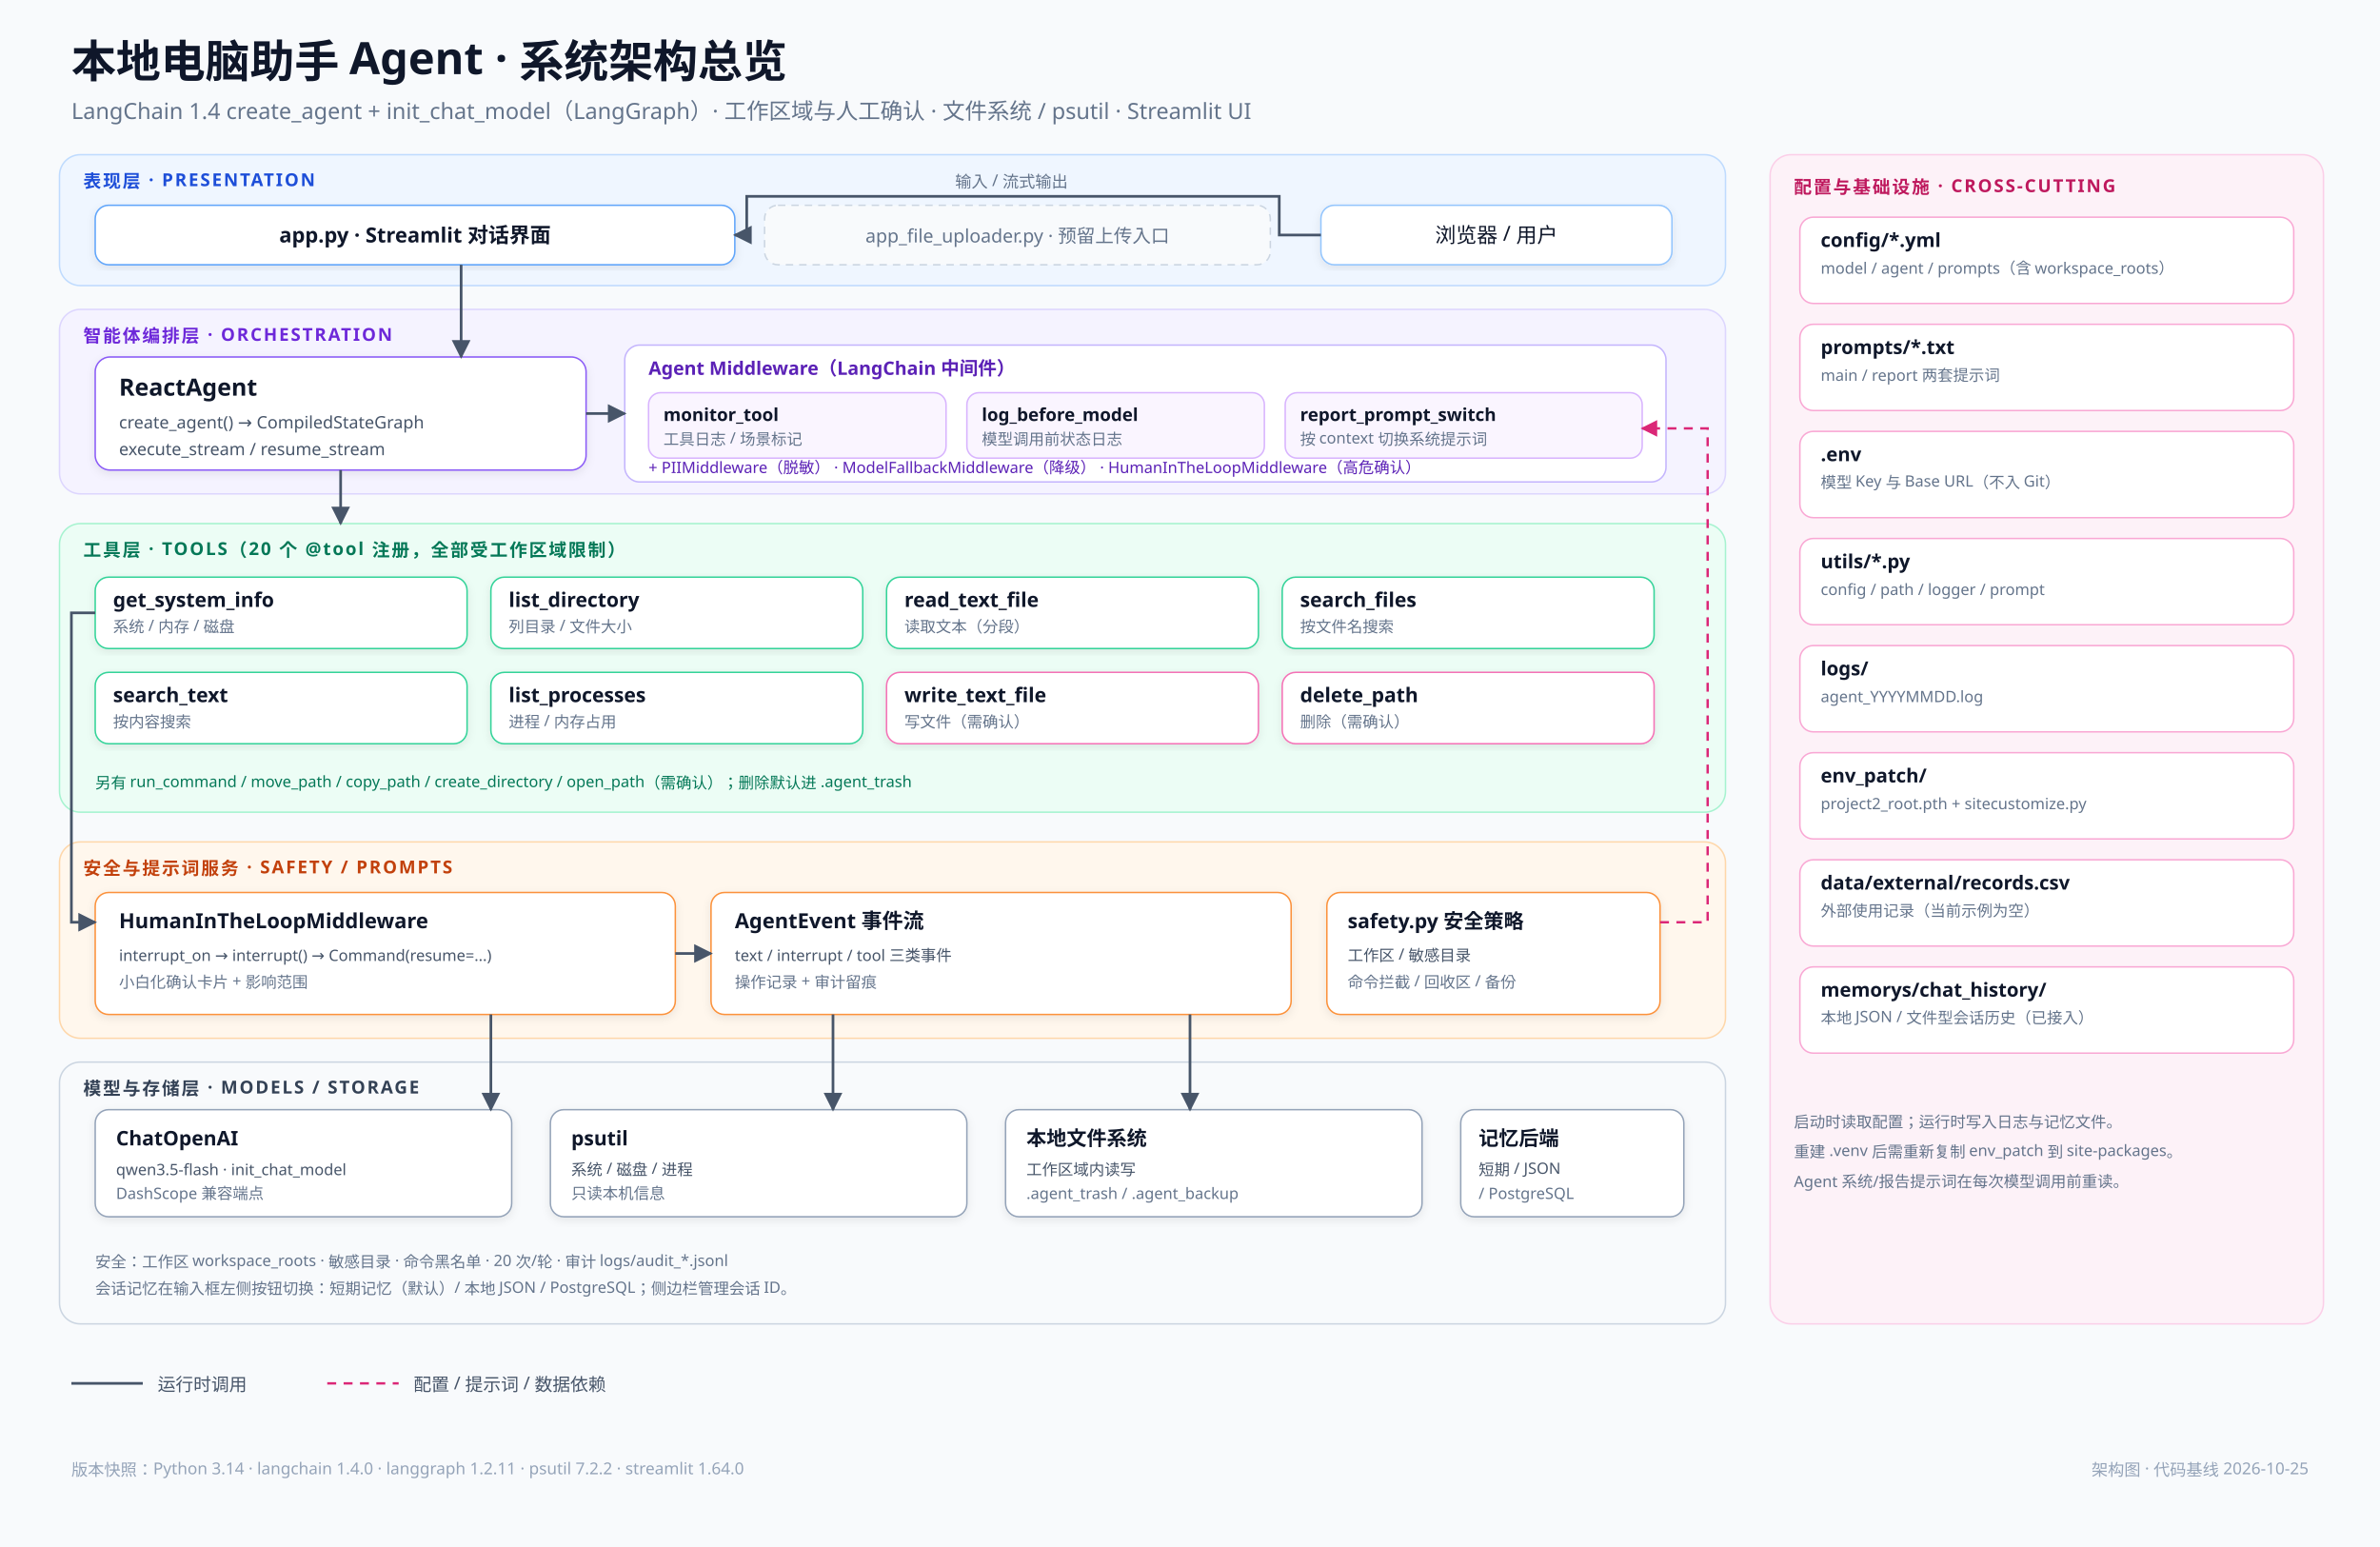
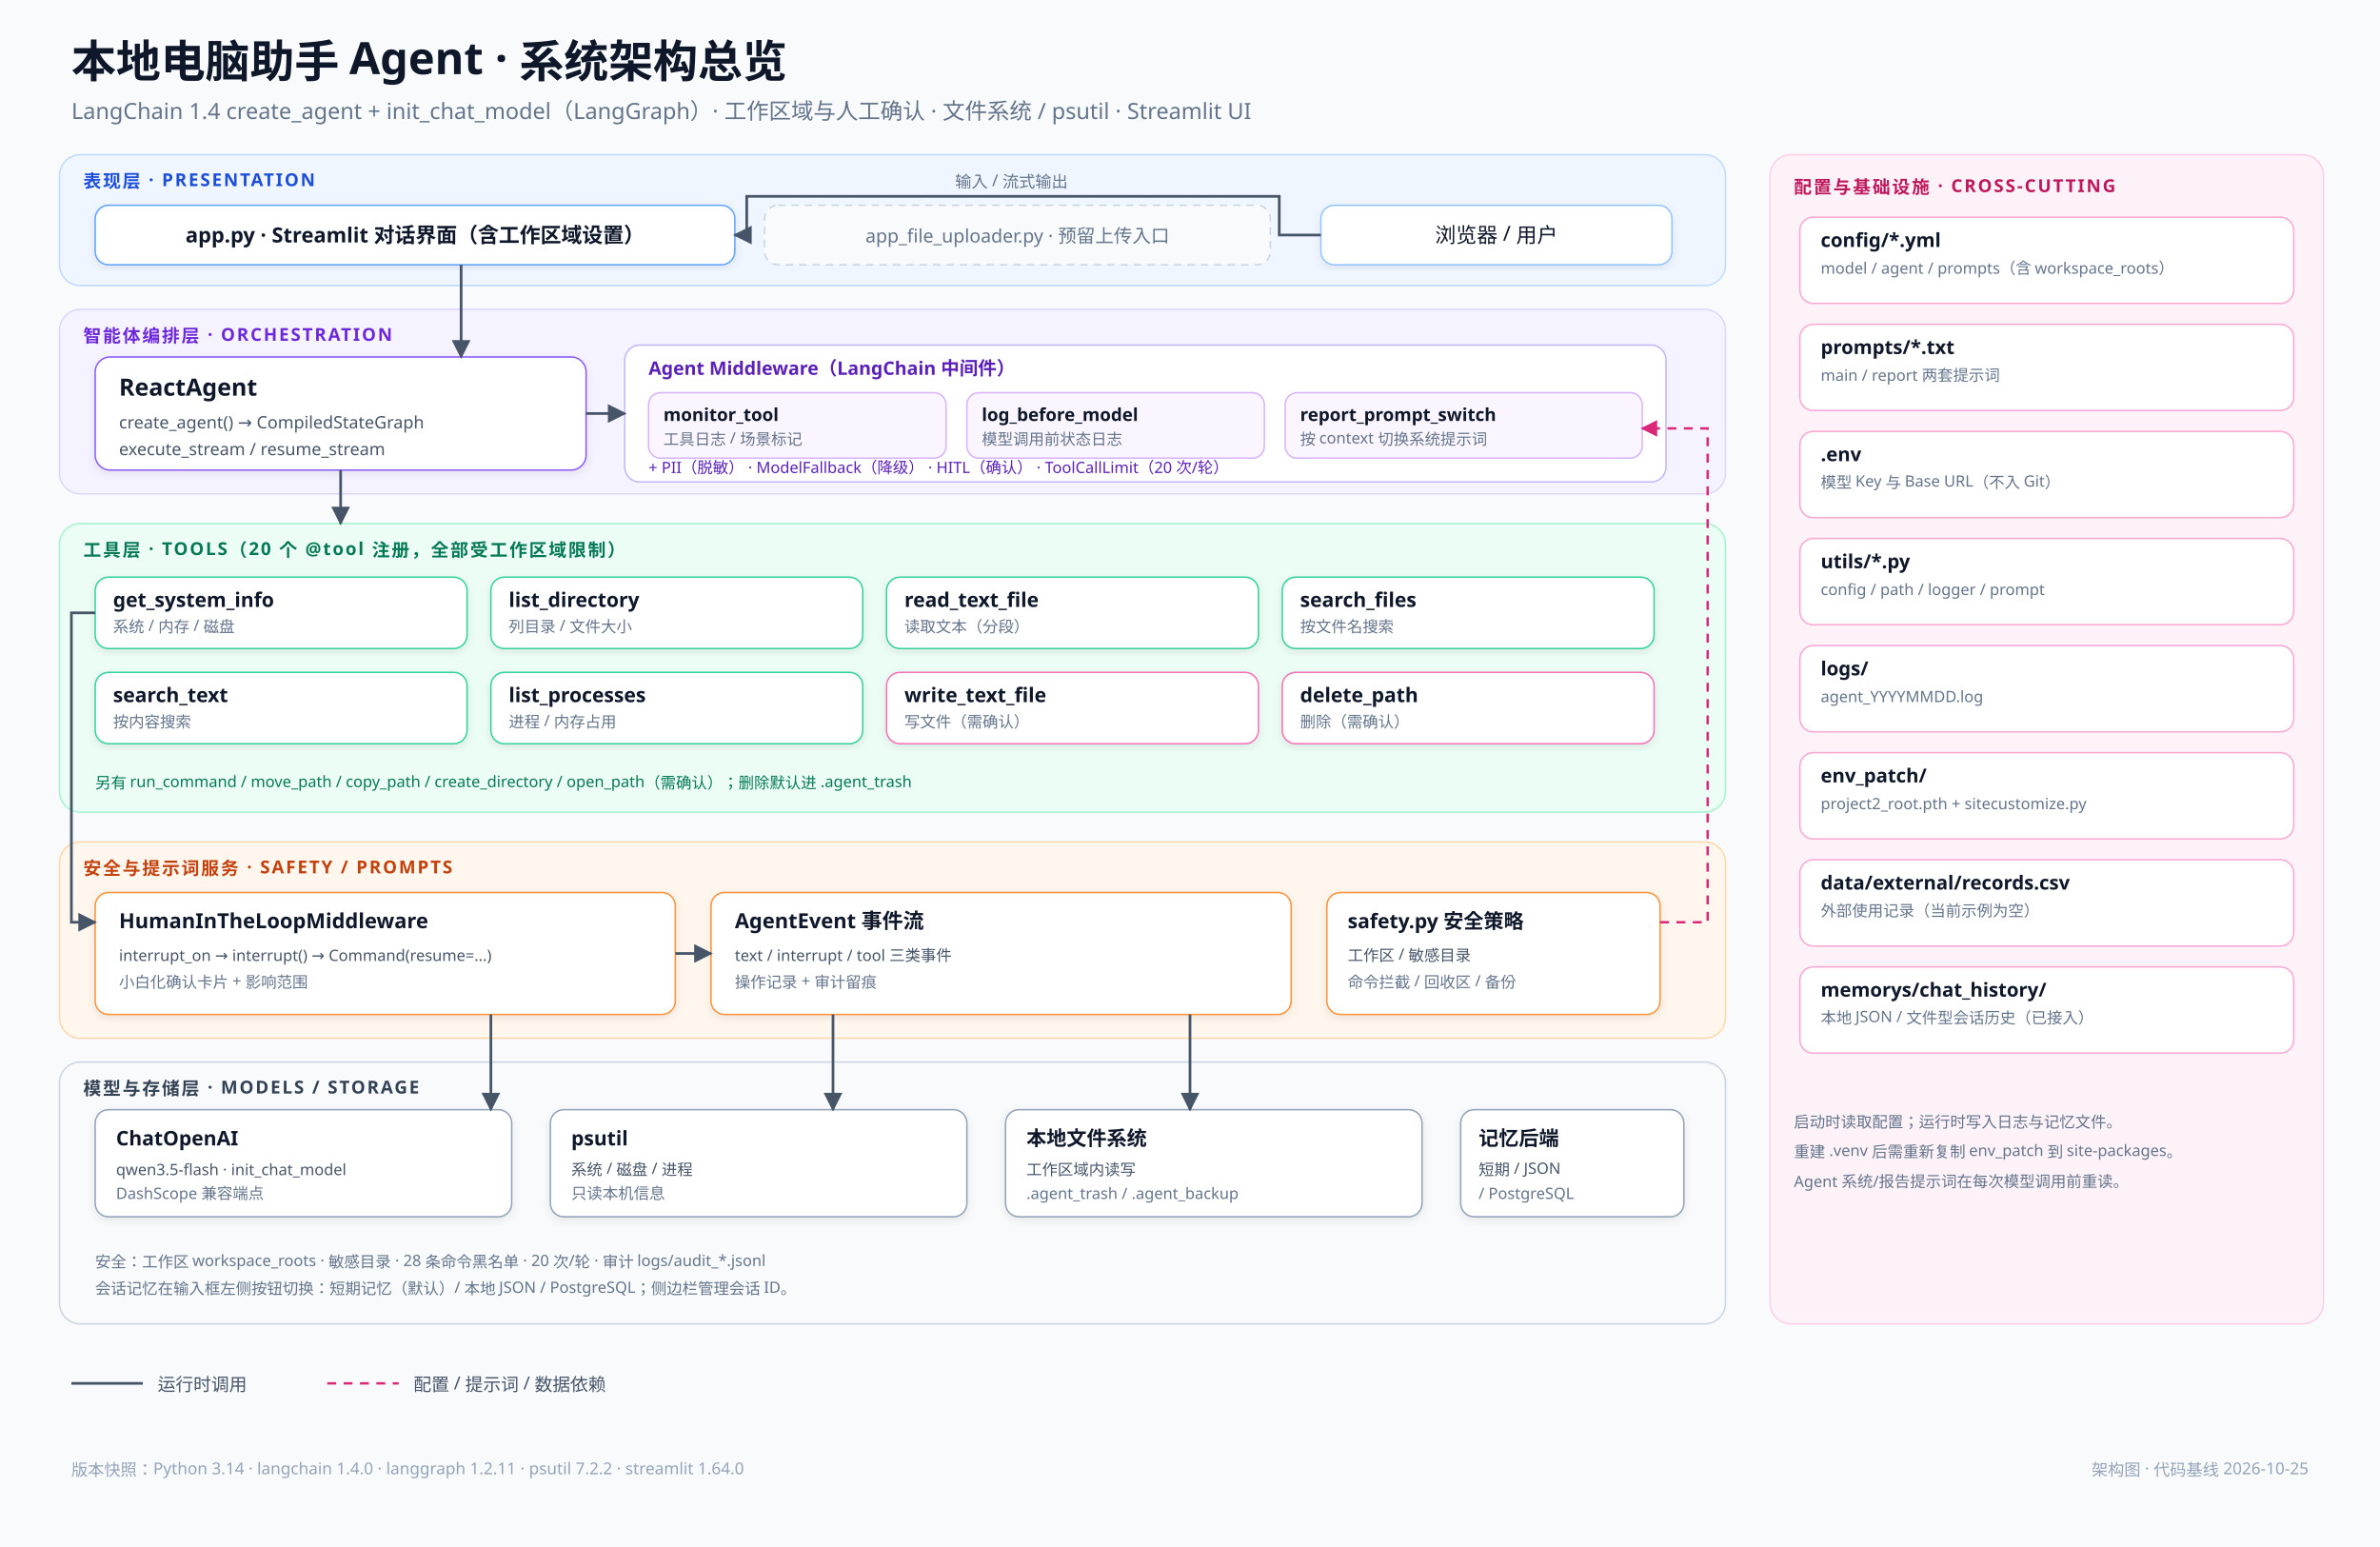
<svg xmlns="http://www.w3.org/2000/svg" width="1600" height="1040" viewBox="0 0 1600 1040" role="img" aria-labelledby="archTitle archDesc">
  <defs>
    <marker id="arrow" viewBox="0 0 10 10" refX="9" refY="5" markerWidth="7" markerHeight="7" orient="auto">
      <path d="M 0 0 L 10 5 L 0 10 z" fill="#475569" />
    </marker>
    <marker id="arrowDash" viewBox="0 0 10 10" refX="9" refY="5" markerWidth="7" markerHeight="7" orient="auto">
      <path d="M 0 0 L 10 5 L 0 10 z" fill="#db2777" />
    </marker>
    <filter id="shadow" x="-10%" y="-10%" width="120%" height="120%">
      <feDropShadow dx="0" dy="2" stdDeviation="3" flood-color="#0f172a" flood-opacity="0.08" />
    </filter>
  </defs>
  <rect width="1600" height="1040" fill="#f8fafc" />
  <g font-family="Microsoft YaHei, PingFang SC, Segoe UI, sans-serif">
    <text x="48" y="52" font-size="30" font-weight="700" fill="#0f172a">本地电脑助手 Agent · 系统架构总览</text>
    <text x="48" y="80" font-size="15" fill="#64748b">LangChain 1.4 create_agent + init_chat_model（LangGraph）· 工作区域与人工确认 · 文件系统 / psutil · Streamlit UI</text>
    <rect x="40" y="104" width="1120" height="88" rx="14" fill="#eff6ff" stroke="#bfdbfe" />
    <text x="56" y="126" font-size="12" font-weight="600" fill="#1d4ed8" letter-spacing="1.2">表现层 · PRESENTATION</text>
    <rect x="888" y="138" width="236" height="40" rx="9" fill="#ffffff" stroke="#93c5fd" filter="url(#shadow)" />
    <text x="1006" y="163" font-size="14" fill="#0f172a" text-anchor="middle">浏览器 / 用户</text>
    <rect x="64" y="138" width="430" height="40" rx="9" fill="#ffffff" stroke="#60a5fa" filter="url(#shadow)" />
-     <text x="279" y="163" font-size="14" font-weight="600" fill="#0f172a" text-anchor="middle">app.py · Streamlit 对话界面</text>
+     <text x="279" y="163" font-size="14" font-weight="600" fill="#0f172a" text-anchor="middle">app.py · Streamlit 对话界面（含工作区域设置）</text>
    <rect x="514" y="138" width="340" height="40" rx="9" fill="#f8fafc" stroke="#cbd5e1" stroke-dasharray="5 4" />
    <text x="684" y="163" font-size="12.5" fill="#64748b" text-anchor="middle">app_file_uploader.py · 预留上传入口</text>
    <path d="M888 158 H860 V132 H502 V158 H494" fill="none" stroke="#475569" stroke-width="1.8" marker-end="url(#arrow)" />
    <text x="680" y="126" font-size="11" fill="#64748b" text-anchor="middle">输入 / 流式输出</text>
    <rect x="40" y="208" width="1120" height="124" rx="14" fill="#f5f3ff" stroke="#ddd6fe" />
    <text x="56" y="230" font-size="12" font-weight="600" fill="#6d28d9" letter-spacing="1.2">智能体编排层 · ORCHESTRATION</text>
    <rect x="64" y="240" width="330" height="76" rx="10" fill="#ffffff" stroke="#8b5cf6" filter="url(#shadow)" />
    <text x="80" y="266" font-size="16" font-weight="700" fill="#0f172a">ReactAgent</text>
    <text x="80" y="288" font-size="11.5" fill="#475569">create_agent() → CompiledStateGraph</text>
    <text x="80" y="306" font-size="11.5" fill="#475569">execute_stream / resume_stream</text>
    <rect x="420" y="232" width="700" height="92" rx="10" fill="#ffffff" stroke="#c4b5fd" />
    <text x="436" y="252" font-size="12.5" font-weight="700" fill="#5b21b6">Agent Middleware（LangChain 中间件）</text>
    <rect x="436" y="264" width="200" height="44" rx="8" fill="#faf5ff" stroke="#d8b4fe" />
    <text x="446" y="283" font-size="12" font-weight="600" fill="#0f172a">monitor_tool</text>
    <text x="446" y="299" font-size="10.5" fill="#64748b">工具日志 / 场景标记</text>
    <rect x="650" y="264" width="200" height="44" rx="8" fill="#faf5ff" stroke="#d8b4fe" />
    <text x="660" y="283" font-size="12" font-weight="600" fill="#0f172a">log_before_model</text>
    <text x="660" y="299" font-size="10.5" fill="#64748b">模型调用前状态日志</text>
    <rect x="864" y="264" width="240" height="44" rx="8" fill="#faf5ff" stroke="#d8b4fe" />
    <text x="874" y="283" font-size="12" font-weight="600" fill="#0f172a">report_prompt_switch</text>
    <text x="874" y="299" font-size="10.5" fill="#64748b">按 context 切换系统提示词</text>
-     <text x="436" y="318" font-size="10.5" fill="#5b21b6">+ PIIMiddleware（脱敏） · ModelFallbackMiddleware（降级） · HumanInTheLoopMiddleware（高危确认）</text>
+     <text x="436" y="318" font-size="10.5" fill="#5b21b6">+ PII（脱敏） · ModelFallback（降级） · HITL（确认） · ToolCallLimit（20 次/轮）</text>
    <path d="M310 178 V240" fill="none" stroke="#475569" stroke-width="1.8" marker-end="url(#arrow)" />
    <path d="M394 278 H420" fill="none" stroke="#475569" stroke-width="1.8" marker-end="url(#arrow)" />
    <rect x="40" y="352" width="1120" height="194" rx="14" fill="#ecfdf5" stroke="#a7f3d0" />
    <text x="56" y="374" font-size="12" font-weight="600" fill="#047857" letter-spacing="1.2">工具层 · TOOLS（20 个 @tool 注册，全部受工作区域限制）</text>
    <text x="64" y="530" font-size="10.5" fill="#047857">另有 run_command / move_path / copy_path / create_directory / open_path（需确认）；删除默认进 .agent_trash</text>
    <rect x="64" y="388" width="250" height="48" rx="9" fill="#ffffff" stroke="#34d399" filter="url(#shadow)" />
    <text x="76" y="408" font-size="13.5" font-weight="600" fill="#0f172a">get_system_info</text>
    <text x="76" y="425" font-size="10.5" fill="#64748b">系统 / 内存 / 磁盘</text>
    <rect x="330" y="388" width="250" height="48" rx="9" fill="#ffffff" stroke="#34d399" filter="url(#shadow)" />
    <text x="342" y="408" font-size="13.5" font-weight="600" fill="#0f172a">list_directory</text>
    <text x="342" y="425" font-size="10.5" fill="#64748b">列目录 / 文件大小</text>
    <rect x="596" y="388" width="250" height="48" rx="9" fill="#ffffff" stroke="#34d399" filter="url(#shadow)" />
    <text x="608" y="408" font-size="13.5" font-weight="600" fill="#0f172a">read_text_file</text>
    <text x="608" y="425" font-size="10.5" fill="#64748b">读取文本（分段）</text>
    <rect x="862" y="388" width="250" height="48" rx="9" fill="#ffffff" stroke="#34d399" filter="url(#shadow)" />
    <text x="874" y="408" font-size="13.5" font-weight="600" fill="#0f172a">search_files</text>
    <text x="874" y="425" font-size="10.5" fill="#64748b">按文件名搜索</text>
    <rect x="64" y="452" width="250" height="48" rx="9" fill="#ffffff" stroke="#34d399" filter="url(#shadow)" />
    <text x="76" y="472" font-size="13.5" font-weight="600" fill="#0f172a">search_text</text>
    <text x="76" y="489" font-size="10.5" fill="#64748b">按内容搜索</text>
    <rect x="330" y="452" width="250" height="48" rx="9" fill="#ffffff" stroke="#34d399" filter="url(#shadow)" />
    <text x="342" y="472" font-size="13.5" font-weight="600" fill="#0f172a">list_processes</text>
    <text x="342" y="489" font-size="10.5" fill="#64748b">进程 / 内存占用</text>
    <rect x="596" y="452" width="250" height="48" rx="9" fill="#ffffff" stroke="#f472b6" filter="url(#shadow)" />
    <text x="608" y="472" font-size="13.5" font-weight="600" fill="#0f172a">write_text_file</text>
    <text x="608" y="489" font-size="10.5" fill="#64748b">写文件（需确认）</text>
    <rect x="862" y="452" width="250" height="48" rx="9" fill="#ffffff" stroke="#f472b6" filter="url(#shadow)" />
    <text x="874" y="472" font-size="13.5" font-weight="600" fill="#0f172a">delete_path</text>
    <text x="874" y="489" font-size="10.5" fill="#64748b">删除（需确认）</text>
    <path d="M229 316 V352" fill="none" stroke="#475569" stroke-width="1.8" marker-end="url(#arrow)" />
    <rect x="40" y="566" width="1120" height="132" rx="14" fill="#fff7ed" stroke="#fed7aa" />
    <text x="56" y="588" font-size="12" font-weight="600" fill="#c2410c" letter-spacing="1.2">安全与提示词服务 · SAFETY / PROMPTS</text>
    <rect x="64" y="600" width="390" height="82" rx="9" fill="#ffffff" stroke="#fb923c" filter="url(#shadow)" />
    <text x="80" y="624" font-size="14" font-weight="700" fill="#0f172a">HumanInTheLoopMiddleware</text>
    <text x="80" y="646" font-size="10.5" fill="#475569">interrupt_on → interrupt() → Command(resume=...)</text>
    <text x="80" y="664" font-size="10.5" fill="#64748b">小白化确认卡片 + 影响范围</text>
    <rect x="478" y="600" width="390" height="82" rx="9" fill="#ffffff" stroke="#fb923c" filter="url(#shadow)" />
    <text x="494" y="624" font-size="14" font-weight="700" fill="#0f172a">AgentEvent 事件流</text>
    <text x="494" y="646" font-size="10.5" fill="#475569">text / interrupt / tool 三类事件</text>
    <text x="494" y="664" font-size="10.5" fill="#64748b">操作记录 + 审计留痕</text>
    <rect x="892" y="600" width="224" height="82" rx="9" fill="#ffffff" stroke="#fb923c" filter="url(#shadow)" />
    <text x="906" y="624" font-size="13.5" font-weight="700" fill="#0f172a">safety.py 安全策略</text>
    <text x="906" y="646" font-size="10.5" fill="#475569">工作区 / 敏感目录</text>
    <text x="906" y="664" font-size="10.5" fill="#64748b">命令拦截 / 回收区 / 备份</text>
    <path d="M64 412 H48 V620 H64" fill="none" stroke="#475569" stroke-width="1.8" marker-end="url(#arrow)" />
    <path d="M454 641 H478" fill="none" stroke="#475569" stroke-width="1.8" marker-end="url(#arrow)" />
    <rect x="40" y="714" width="1120" height="176" rx="14" fill="#f8fafc" stroke="#cbd5e1" />
    <text x="56" y="736" font-size="12" font-weight="600" fill="#334155" letter-spacing="1.2">模型与存储层 · MODELS / STORAGE</text>
    <rect x="64" y="746" width="280" height="72" rx="9" fill="#ffffff" stroke="#94a3b8" filter="url(#shadow)" />
    <text x="78" y="770" font-size="13.5" font-weight="700" fill="#0f172a">ChatOpenAI</text>
    <text x="78" y="790" font-size="10.5" fill="#475569">qwen3.5-flash · init_chat_model</text>
    <text x="78" y="806" font-size="10.5" fill="#64748b">DashScope 兼容端点</text>
    <rect x="370" y="746" width="280" height="72" rx="9" fill="#ffffff" stroke="#94a3b8" filter="url(#shadow)" />
    <text x="384" y="770" font-size="13.5" font-weight="700" fill="#0f172a">psutil</text>
    <text x="384" y="790" font-size="10.5" fill="#475569">系统 / 磁盘 / 进程</text>
    <text x="384" y="806" font-size="10.5" fill="#64748b">只读本机信息</text>
    <rect x="676" y="746" width="280" height="72" rx="9" fill="#ffffff" stroke="#94a3b8" filter="url(#shadow)" />
    <text x="690" y="770" font-size="13.5" font-weight="700" fill="#0f172a">本地文件系统</text>
    <text x="690" y="790" font-size="10.5" fill="#475569">工作区域内读写</text>
    <text x="690" y="806" font-size="10.5" fill="#64748b">.agent_trash / .agent_backup</text>
    <rect x="982" y="746" width="150" height="72" rx="9" fill="#ffffff" stroke="#94a3b8" filter="url(#shadow)" />
    <text x="994" y="770" font-size="13.5" font-weight="700" fill="#0f172a">记忆后端</text>
    <text x="994" y="790" font-size="10.5" fill="#475569">短期 / JSON</text>
    <text x="994" y="806" font-size="10.5" fill="#64748b">/ PostgreSQL</text>
    <path d="M330 682 V746" fill="none" stroke="#475569" stroke-width="1.8" marker-end="url(#arrow)" />
    <path d="M560 682 V746" fill="none" stroke="#475569" stroke-width="1.8" marker-end="url(#arrow)" />
    <path d="M800 682 V746" fill="none" stroke="#475569" stroke-width="1.8" marker-end="url(#arrow)" />
-     <text x="64" y="852" font-size="10.5" fill="#64748b">安全：工作区 workspace_roots · 敏感目录 · 命令黑名单 · 20 次/轮 · 审计 logs/audit_*.jsonl</text>
+     <text x="64" y="852" font-size="10.5" fill="#64748b">安全：工作区 workspace_roots · 敏感目录 · 28 条命令黑名单 · 20 次/轮 · 审计 logs/audit_*.jsonl</text>
    <text x="64" y="870" font-size="10.5" fill="#64748b">会话记忆在输入框左侧按钮切换：短期记忆（默认）/ 本地 JSON / PostgreSQL；侧边栏管理会话 ID。</text>
    <path d="M1116 620 H1148 V288 H1104" fill="none" stroke="#db2777" stroke-width="1.6" stroke-dasharray="6 5" marker-end="url(#arrowDash)" />
    <rect x="1190" y="104" width="372" height="786" rx="14" fill="#fdf2f8" stroke="#fbcfe8" />
    <text x="1206" y="130" font-size="12" font-weight="600" fill="#be185d" letter-spacing="1.2">配置与基础设施 · CROSS-CUTTING</text>
    <rect x="1210" y="146" width="332" height="58" rx="9" fill="#ffffff" stroke="#f9a8d4" />
    <text x="1224" y="166" font-size="13" font-weight="700" fill="#0f172a">config/*.yml</text>
    <text x="1224" y="184" font-size="10.5" fill="#64748b">model / agent / prompts（含 workspace_roots）</text>
    <rect x="1210" y="218" width="332" height="58" rx="9" fill="#ffffff" stroke="#f9a8d4" />
    <text x="1224" y="238" font-size="13" font-weight="700" fill="#0f172a">prompts/*.txt</text>
    <text x="1224" y="256" font-size="10.5" fill="#64748b">main / report 两套提示词</text>
    <rect x="1210" y="290" width="332" height="58" rx="9" fill="#ffffff" stroke="#f9a8d4" />
    <text x="1224" y="310" font-size="13" font-weight="700" fill="#0f172a">.env</text>
    <text x="1224" y="328" font-size="10.5" fill="#64748b">模型 Key 与 Base URL（不入 Git）</text>
    <rect x="1210" y="362" width="332" height="58" rx="9" fill="#ffffff" stroke="#f9a8d4" />
    <text x="1224" y="382" font-size="13" font-weight="700" fill="#0f172a">utils/*.py</text>
    <text x="1224" y="400" font-size="10.5" fill="#64748b">config / path / logger / prompt</text>
    <rect x="1210" y="434" width="332" height="58" rx="9" fill="#ffffff" stroke="#f9a8d4" />
    <text x="1224" y="454" font-size="13" font-weight="700" fill="#0f172a">logs/</text>
    <text x="1224" y="472" font-size="10.5" fill="#64748b">agent_YYYYMMDD.log</text>
    <rect x="1210" y="506" width="332" height="58" rx="9" fill="#ffffff" stroke="#f9a8d4" />
    <text x="1224" y="526" font-size="13" font-weight="700" fill="#0f172a">env_patch/</text>
    <text x="1224" y="544" font-size="10.5" fill="#64748b">project2_root.pth + sitecustomize.py</text>
    <rect x="1210" y="578" width="332" height="58" rx="9" fill="#ffffff" stroke="#f9a8d4" />
    <text x="1224" y="598" font-size="13" font-weight="700" fill="#0f172a">data/external/records.csv</text>
    <text x="1224" y="616" font-size="10.5" fill="#64748b">外部使用记录（当前示例为空）</text>
    <rect x="1210" y="650" width="332" height="58" rx="9" fill="#ffffff" stroke="#f9a8d4" />
    <text x="1224" y="670" font-size="13" font-weight="700" fill="#0f172a">memorys/chat_history/</text>
    <text x="1224" y="688" font-size="10.5" fill="#64748b">本地 JSON / 文件型会话历史（已接入）</text>
    <text x="1206" y="758" font-size="10.5" fill="#64748b">启动时读取配置；运行时写入日志与记忆文件。</text>
    <text x="1206" y="778" font-size="10.5" fill="#64748b">重建 .venv 后需重新复制 env_patch 到 site-packages。</text>
    <text x="1206" y="798" font-size="10.5" fill="#64748b">Agent 系统/报告提示词在每次模型调用前重读。</text>
    <line x1="48" y1="930" x2="96" y2="930" stroke="#475569" stroke-width="1.8" />
    <text x="106" y="935" font-size="12" fill="#475569">运行时调用</text>
    <line x1="220" y1="930" x2="268" y2="930" stroke="#db2777" stroke-width="1.6" stroke-dasharray="6 5" />
    <text x="278" y="935" font-size="12" fill="#475569">配置 / 提示词 / 数据依赖</text>
    <text x="48" y="992" font-size="11" fill="#94a3b8">版本快照：Python 3.14 · langchain 1.4.0 · langgraph 1.2.11 · psutil 7.2.2 · streamlit 1.64.0</text>
    <text x="1552" y="992" font-size="11" fill="#94a3b8" text-anchor="end">架构图 · 代码基线 2026-10-25</text>
  </g>
</svg>
